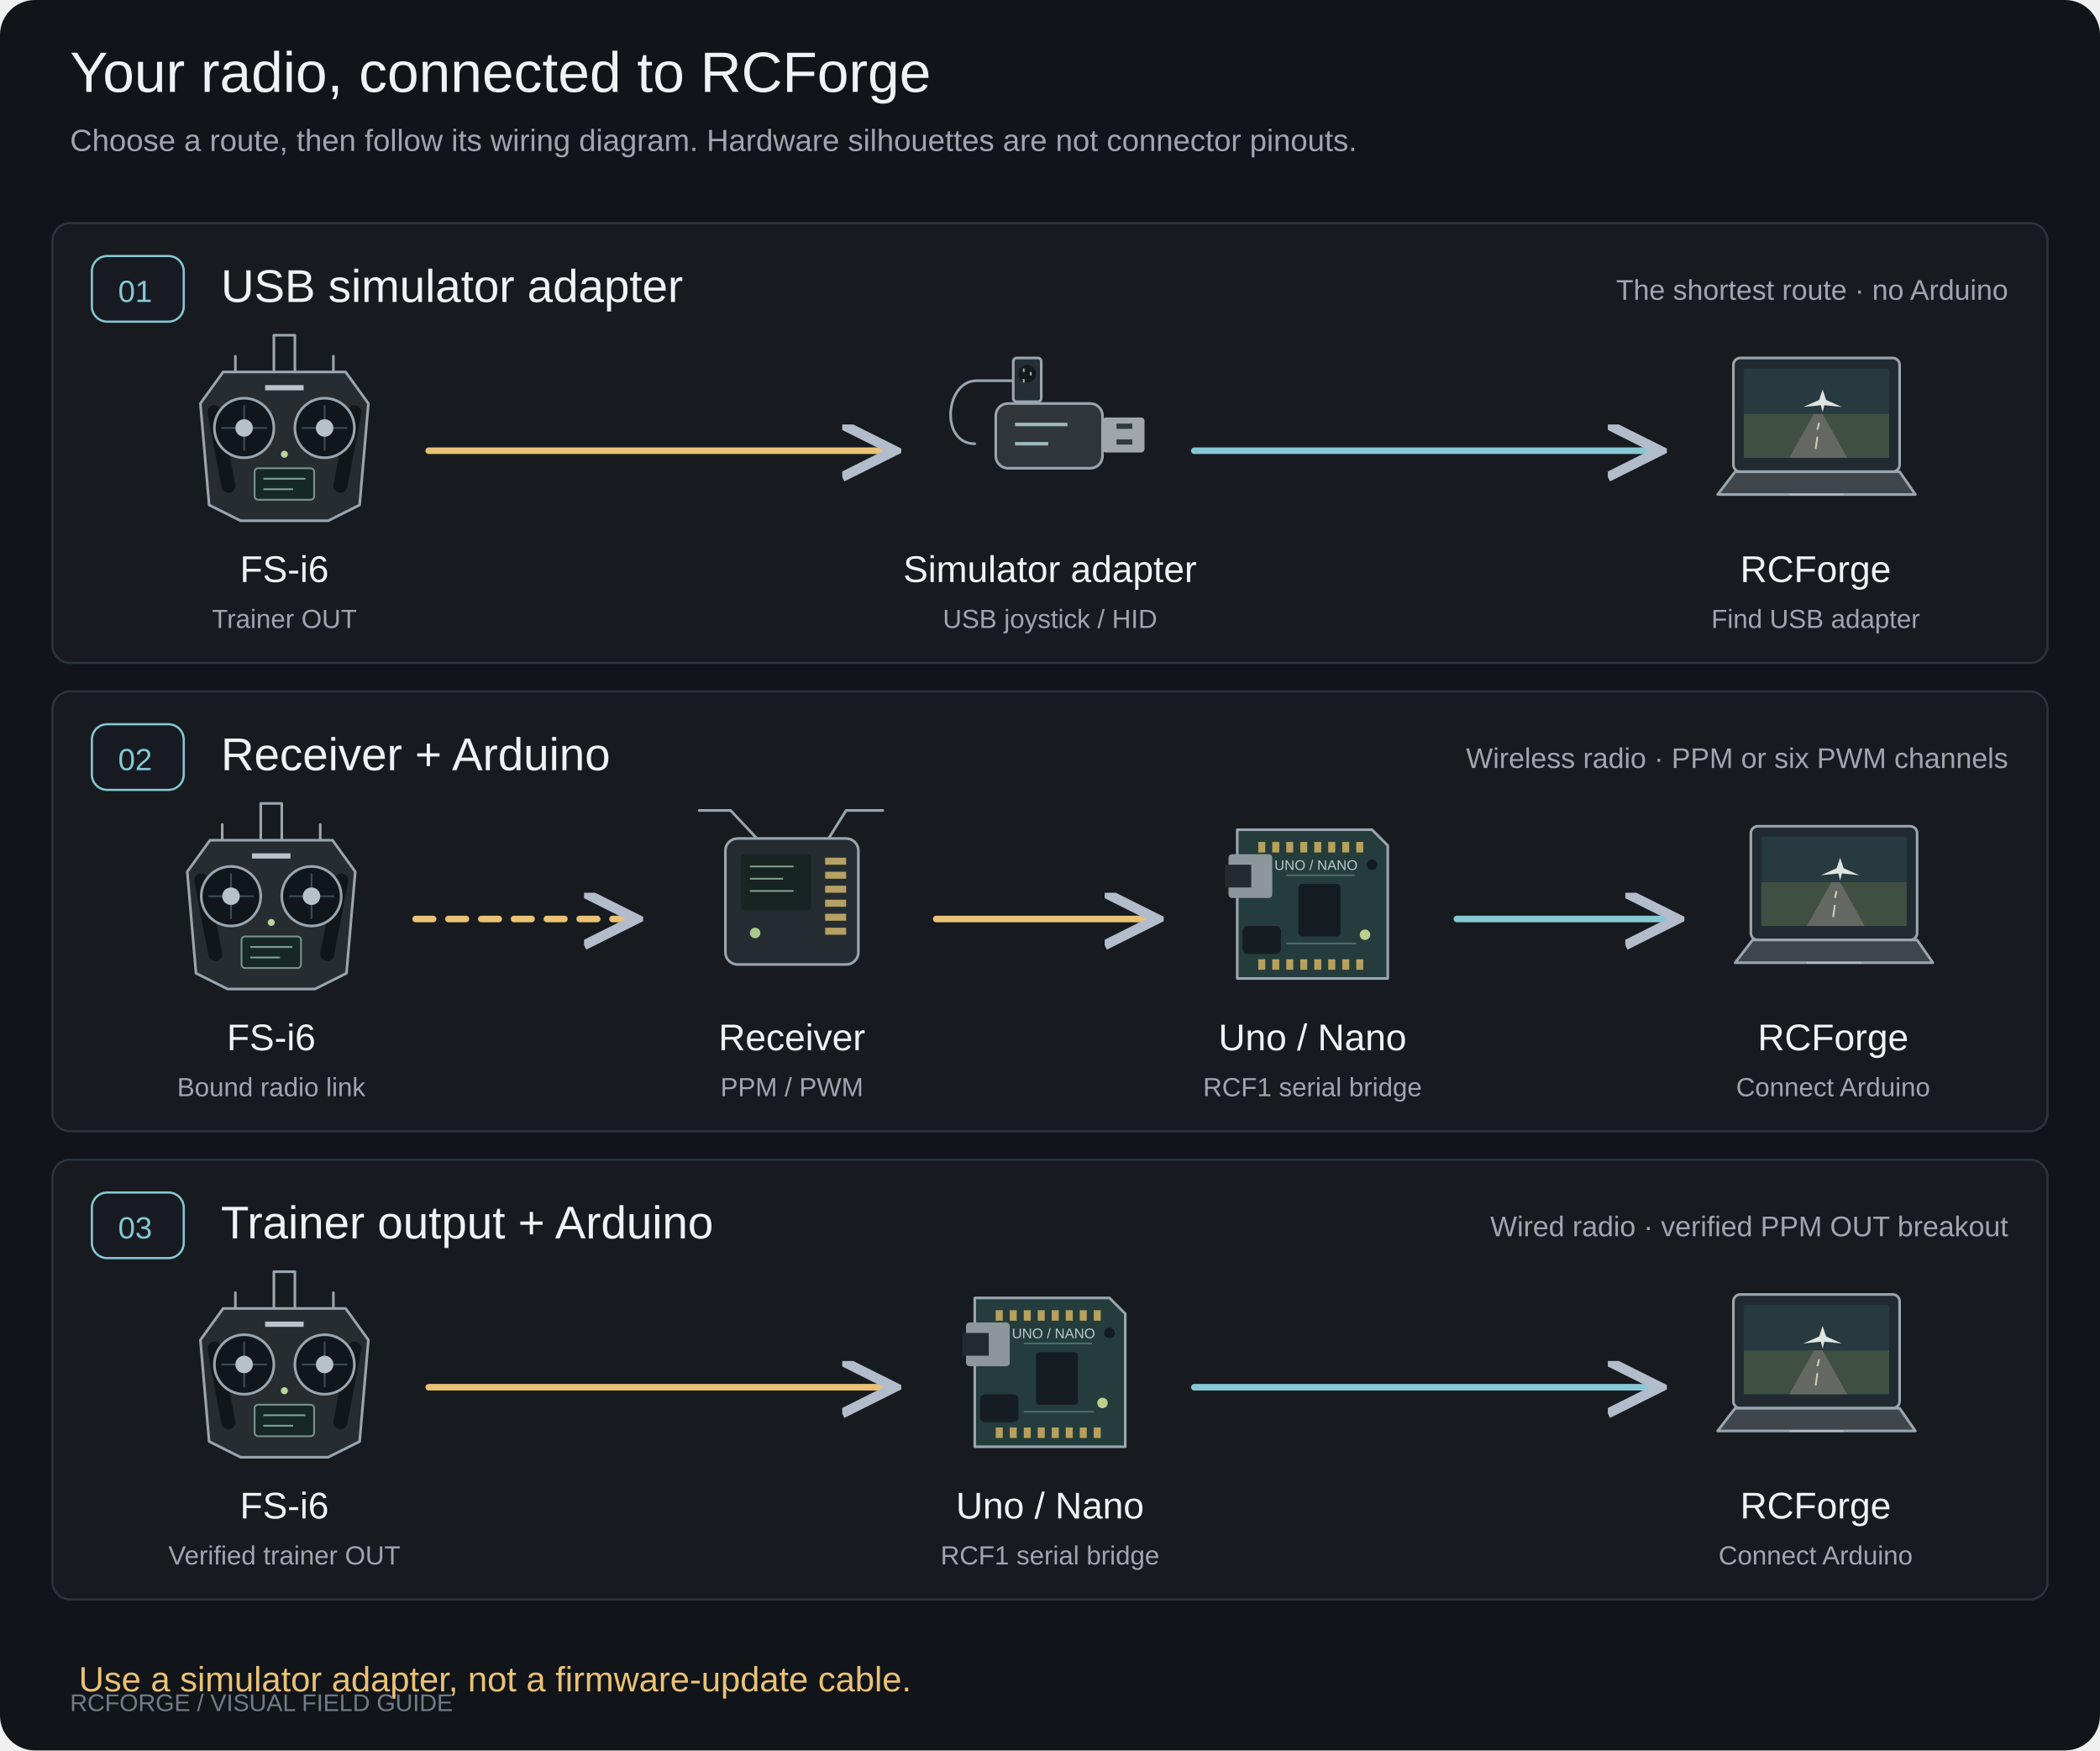
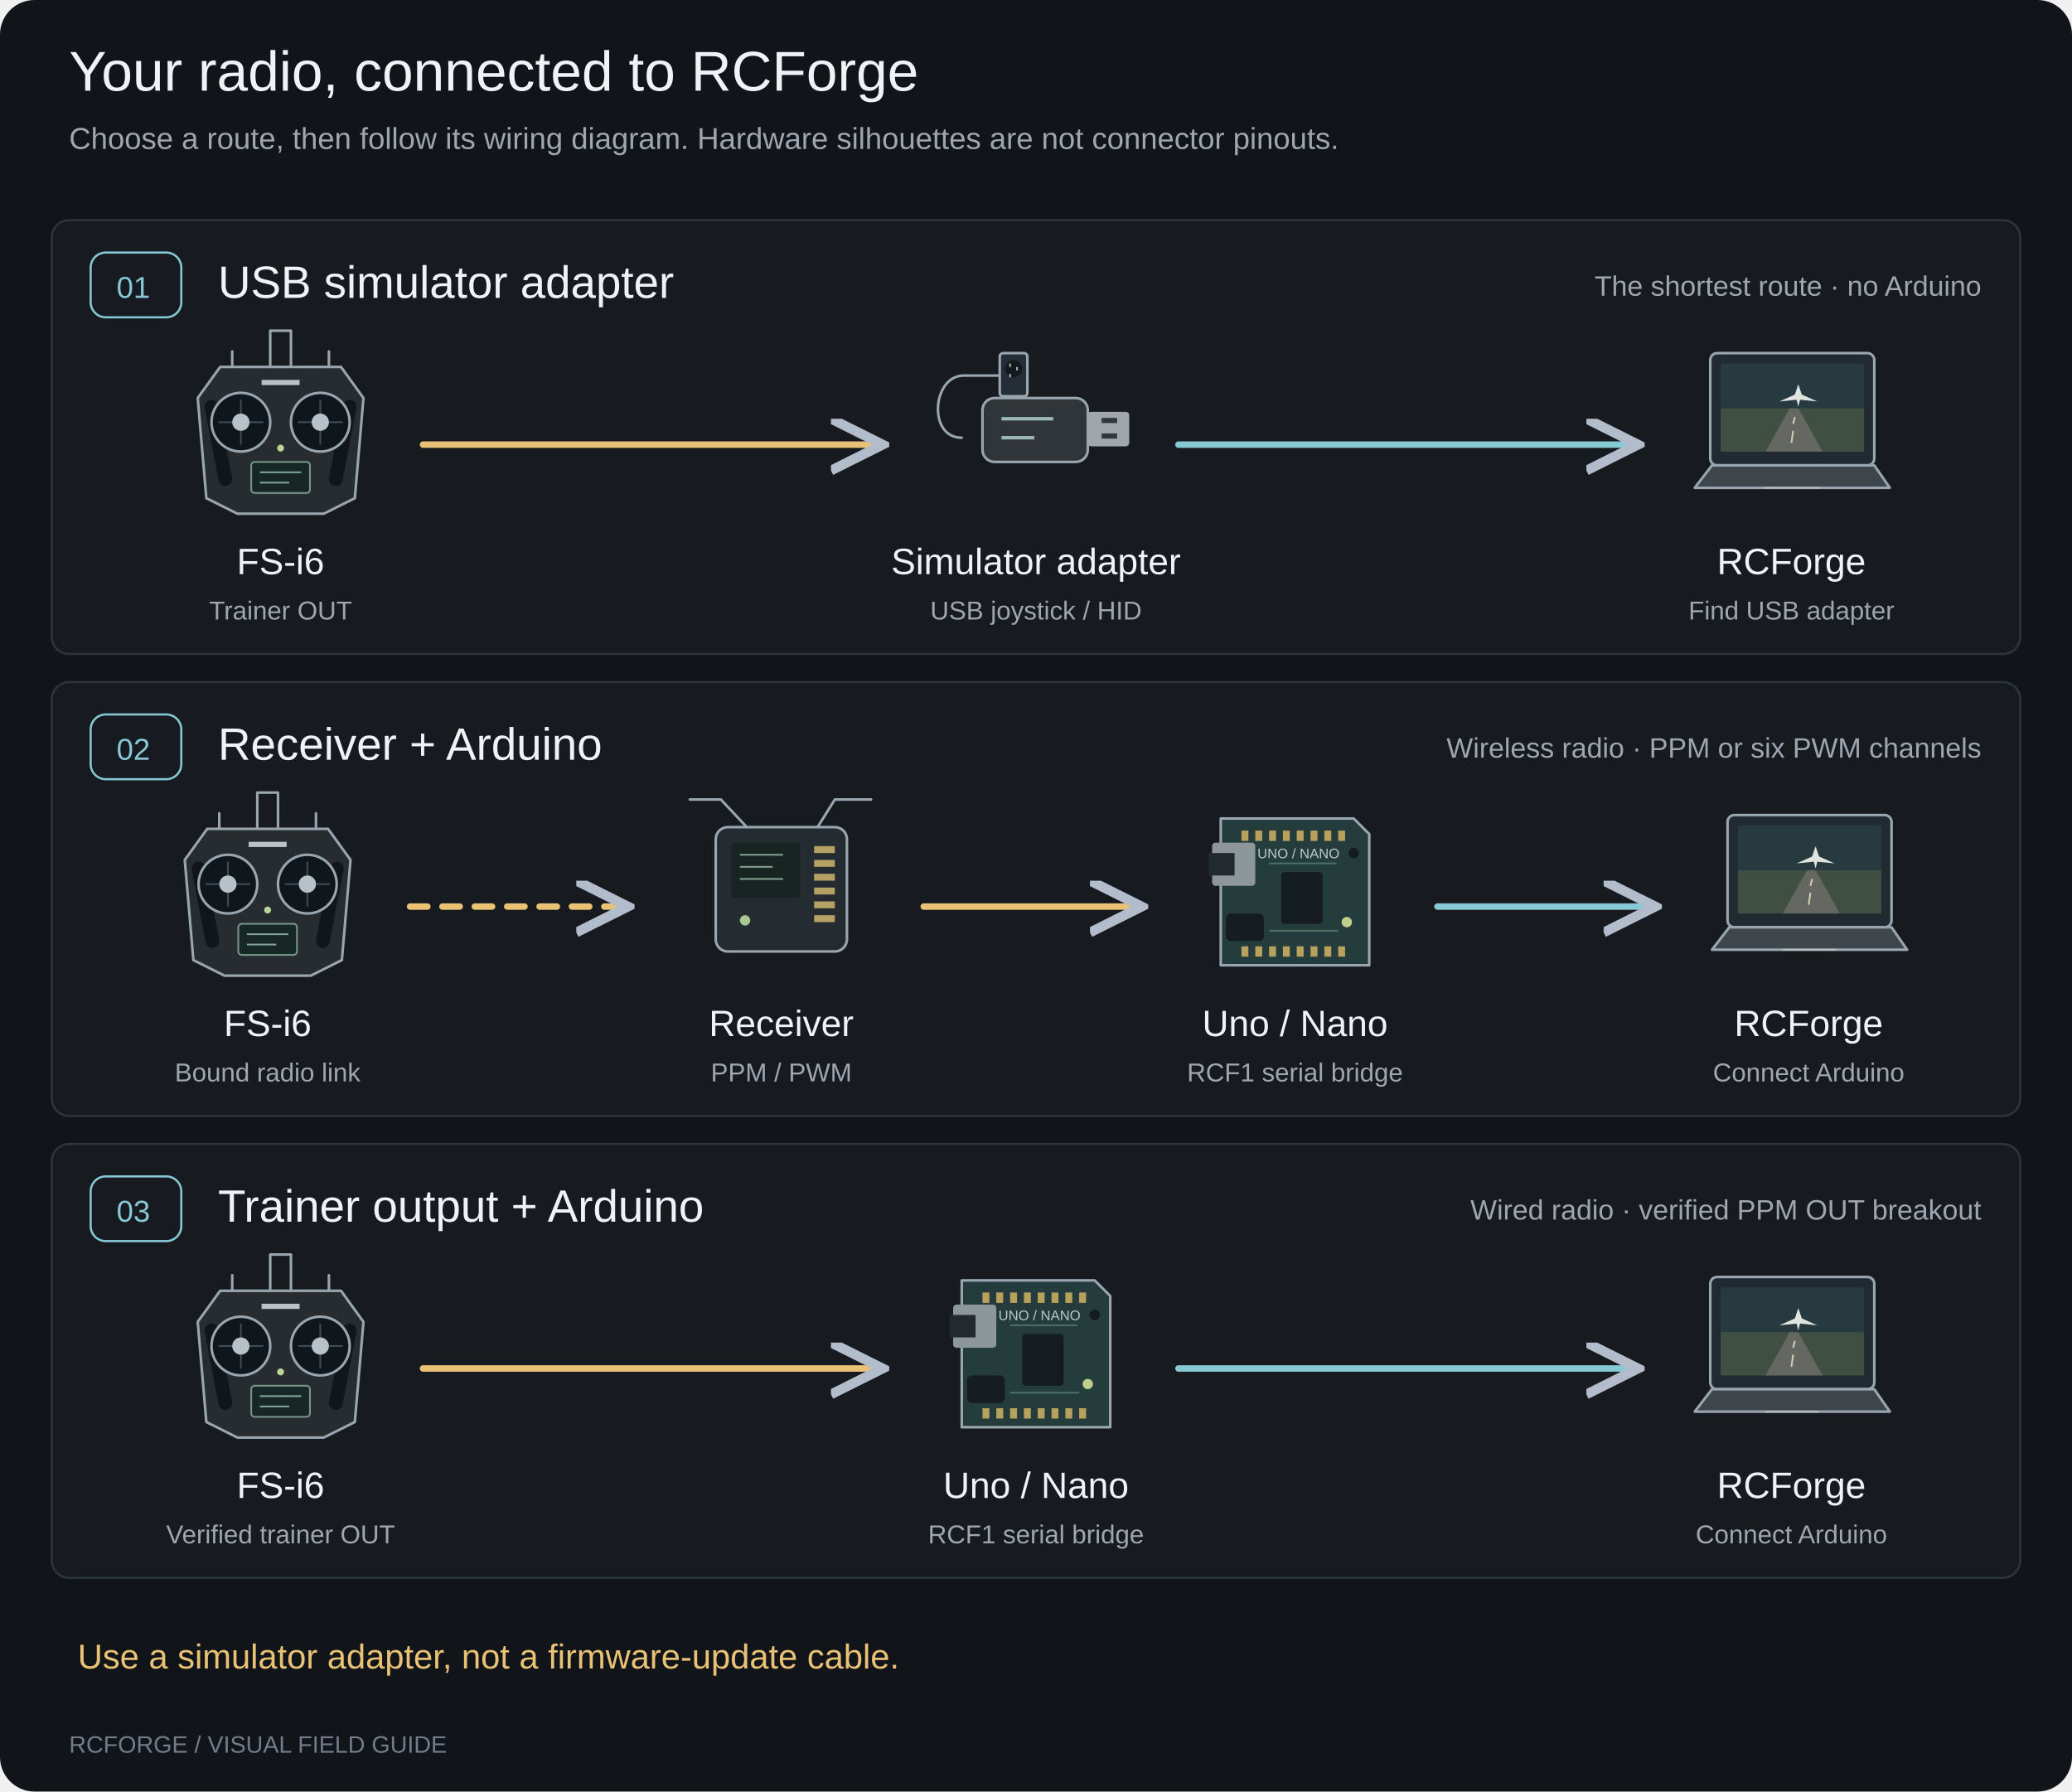
- <svg xmlns="http://www.w3.org/2000/svg" width="960" height="800" viewBox="0 0 960 800" role="img" aria-labelledby="title desc">
+ <svg xmlns="http://www.w3.org/2000/svg" width="960" height="830" viewBox="0 0 960 830" role="img" aria-labelledby="title desc">
  <defs>
    <marker id="arrow" markerWidth="9" markerHeight="9" refX="7" refY="4" orient="auto-start-reverse">
      <path d="M0 0 8 4 0 8" fill="none" stroke="#b2bccb" stroke-width="1.5" />
    </marker>
  </defs>
  <style>text{font-family:Arial,Helvetica,sans-serif}.controller-shell{fill:#30343b;stroke:#9ba0ab;stroke-width:1.2}.controller-well{fill:#11141a;stroke:#555d69;stroke-width:1.2}.controller-thumb{fill:#404754;stroke:#949caa}.thumb-inset{fill:#252b34;stroke:#697181}.controller-grip{fill:#222832;stroke:#48505e}.controller-outline{fill:none;stroke:#adb4bf;stroke-width:3;stroke-linecap:round}.controller-detail,.thumb-center{fill:none;stroke:#929aa8;stroke-width:1}.gimbal-guide{stroke:#69717d;stroke-width:.6}.controller-screen{fill:#141921;stroke:#858c99}.screen-lines{stroke:#82928c;stroke-width:1.5}.device-led{fill:#b5d1a3}.controller-glyph{font-size:9px;fill:#f4f4f6;text-anchor:middle}.controller-channel-label{font-size:7px;fill:#b5bac4;text-anchor:middle}.controller-caption{display:none}.keyboard-body{fill:#101319;stroke:#414956}.keyboard-key rect{fill:#1b2028;stroke:#3b4350}.keyboard-key text{text-anchor:middle}.key-letter{font-size:12px;fill:#7e8795}.key-function{font-size:7.5px;fill:#e4e9f0}.mapped .key-letter{fill:#fff}.mapped.flight rect{fill:#273e49;stroke:#7fa7b9}.mapped.power rect{fill:#4b3e29;stroke:#d1b479}.mapped.session rect{fill:#354336;stroke:#8ab193}.mapped.view rect{fill:#3f364c;stroke:#ac97c6}</style>
-   <rect width="960" height="800" rx="16" fill="#111419" />
+   <rect width="960" height="830" rx="16" fill="#111419" />
  <text x="32" y="42" font-size="26" fill="#f1f2f5" text-anchor="start">Your radio, connected to RCForge</text>
  <text x="32" y="69" font-size="14" fill="#a1a5b0" text-anchor="start">Choose a route, then follow its wiring diagram. Hardware silhouettes are not connector pinouts.</text>
  <rect x="24" y="102" width="912" height="201" rx="8" fill="#171b20" stroke="#2c343c" />
  <rect x="42" y="117" width="42" height="30" rx="7" fill="#171b21" stroke="#87c8d5" />
  <text x="54" y="138" font-size="14" fill="#87c8d5" text-anchor="start">01</text>
  <text x="101" y="138" font-size="21" fill="#f1f2f5" text-anchor="start">USB simulator adapter</text>
  <text x="918" y="137" font-size="13" fill="#a1a5b0" text-anchor="end">The shortest route · no Arduino</text>
  <g transform="translate(82 150) scale(0.8)">
    <path d="M54 24V4h12v20M32 26V16M88 26V16" fill="none" stroke="#9aa6af" stroke-width="1.5" stroke-linecap="round" stroke-linejoin="round" />
    <path d="M25 25h70l13 18-5 58-18 9H35l-18-9-5-58Z" fill="#272c31" stroke="#9aa6af" stroke-width="1.5" stroke-linecap="round" stroke-linejoin="round" />
    <path d="M20 48 28 90M100 48l-8 42" stroke="#11161a" stroke-width="8" stroke-linecap="round" />
    <rect x="43" y="80" width="34" height="18" rx="2" fill="#172725" stroke="#789489" />
    <path d="M48 86h24m-24 6h17" stroke="#7da497" />
    <circle cx="37" cy="57" r="17" fill="#10171c" stroke="#9aa6af" stroke-width="1.5" stroke-linecap="round" stroke-linejoin="round" />
    <path d="M24 57h26m-13-13v26" stroke="#3d4c56" />
    <circle cx="37" cy="57" r="5" fill="#b7c2c8" />
    <circle cx="83" cy="57" r="17" fill="#10171c" stroke="#9aa6af" stroke-width="1.5" stroke-linecap="round" stroke-linejoin="round" />
    <path d="M70 57h26m-13-13v26" stroke="#3d4c56" />
    <circle cx="83" cy="57" r="5" fill="#b7c2c8" />
    <path d="M49 34h22" stroke="#bcc3c8" stroke-width="3" />
    <circle cx="60" cy="72" r="2" fill="#bad49a" />
  </g>
  <text x="130" y="266" font-size="17" fill="#f1f2f5" text-anchor="middle">FS-i6</text>
  <text x="130" y="287" font-size="12" fill="#a1a5b0" text-anchor="middle">Trainer OUT</text>
  <path d="M196 206h210" fill="none" stroke="#eac275" stroke-width="3" stroke-linecap="round" stroke-linejoin="round" marker-end="url(#arrow)" />
  <g transform="translate(432 150) scale(0.8)">
    <path d="M17 66C-3 66 0 30 18 30h21M84 66h24" fill="none" stroke="#9aa6af" stroke-width="1.5" stroke-linecap="round" stroke-linejoin="round" />
    <rect x="29" y="43" width="61" height="37" rx="7" fill="#30353a" stroke="#9aa6af" stroke-width="1.5" stroke-linecap="round" stroke-linejoin="round" />
    <rect x="39" y="17" width="16" height="25" rx="2" fill="#252e36" stroke="#9aa6af" stroke-width="1.5" stroke-linecap="round" stroke-linejoin="round" />
    <circle cx="47" cy="26" r="5" fill="#131a1f" />
    <path d="M45 23v2m4 0v2m-4 2v2" stroke="#afaf9d" />
    <rect x="90" y="51" width="24" height="20" rx="2" fill="#9fa7aa" />
    <path d="M98 56h9m-9 9h9" stroke="#30393d" stroke-width="3" />
    <path d="M40 55h30m-30 11h19" stroke="#9bb8b7" stroke-width="2" />
  </g>
  <text x="480" y="266" font-size="17" fill="#f1f2f5" text-anchor="middle">Simulator adapter</text>
  <text x="480" y="287" font-size="12" fill="#a1a5b0" text-anchor="middle">USB joystick / HID</text>
  <path d="M546 206h210" fill="none" stroke="#87c8d5" stroke-width="3" stroke-linecap="round" stroke-linejoin="round" marker-end="url(#arrow)" />
  <g transform="translate(782 150) scale(0.8)">
    <rect x="13" y="17" width="95" height="65" rx="4" fill="#222a31" stroke="#9aa6af" stroke-width="1.5" stroke-linecap="round" stroke-linejoin="round" />
    <rect x="19" y="23" width="83" height="51" rx="1" fill="#263a40" />
    <path d="M19 49h83v25H19Z" fill="#3f5042" />
    <path d="m45 74 14-25h5l14 25" fill="#656763" />
    <path d="m60 69 1-7m0-4 1-4" stroke="#d2cdb3" />
    <path d="m64 35 2 6 9 4-10-1-1 4-1-4-10 1 9-4Z" fill="#e0e4df" />
    <path d="M14 82 4 95h113l-9-13Z" fill="#3e464b" stroke="#9aa6af" stroke-width="1.5" stroke-linecap="round" stroke-linejoin="round" />
    <path d="M45 95h31" stroke="#b4bec2" />
  </g>
  <text x="830" y="266" font-size="17" fill="#f1f2f5" text-anchor="middle">RCForge</text>
  <text x="830" y="287" font-size="12" fill="#a1a5b0" text-anchor="middle">Find USB adapter</text>
  <rect x="24" y="316" width="912" height="201" rx="8" fill="#171b20" stroke="#2c343c" />
  <rect x="42" y="331" width="42" height="30" rx="7" fill="#171b21" stroke="#87c8d5" />
  <text x="54" y="352" font-size="14" fill="#87c8d5" text-anchor="start">02</text>
  <text x="101" y="352" font-size="21" fill="#f1f2f5" text-anchor="start">Receiver + Arduino</text>
  <text x="918" y="351" font-size="13" fill="#a1a5b0" text-anchor="end">Wireless radio · PPM or six PWM channels</text>
  <g transform="translate(76 364) scale(0.8)">
    <path d="M54 24V4h12v20M32 26V16M88 26V16" fill="none" stroke="#9aa6af" stroke-width="1.5" stroke-linecap="round" stroke-linejoin="round" />
    <path d="M25 25h70l13 18-5 58-18 9H35l-18-9-5-58Z" fill="#272c31" stroke="#9aa6af" stroke-width="1.5" stroke-linecap="round" stroke-linejoin="round" />
    <path d="M20 48 28 90M100 48l-8 42" stroke="#11161a" stroke-width="8" stroke-linecap="round" />
    <rect x="43" y="80" width="34" height="18" rx="2" fill="#172725" stroke="#789489" />
    <path d="M48 86h24m-24 6h17" stroke="#7da497" />
    <circle cx="37" cy="57" r="17" fill="#10171c" stroke="#9aa6af" stroke-width="1.5" stroke-linecap="round" stroke-linejoin="round" />
    <path d="M24 57h26m-13-13v26" stroke="#3d4c56" />
    <circle cx="37" cy="57" r="5" fill="#b7c2c8" />
    <circle cx="83" cy="57" r="17" fill="#10171c" stroke="#9aa6af" stroke-width="1.5" stroke-linecap="round" stroke-linejoin="round" />
    <path d="M70 57h26m-13-13v26" stroke="#3d4c56" />
    <circle cx="83" cy="57" r="5" fill="#b7c2c8" />
    <path d="M49 34h22" stroke="#bcc3c8" stroke-width="3" />
    <circle cx="60" cy="72" r="2" fill="#bad49a" />
  </g>
  <text x="124" y="480" font-size="17" fill="#f1f2f5" text-anchor="middle">FS-i6</text>
  <text x="124" y="501" font-size="12" fill="#a1a5b0" text-anchor="middle">Bound radio link</text>
  <path d="M190 420h98" fill="none" stroke="#eac275" stroke-width="3" stroke-linecap="round" stroke-linejoin="round" marker-end="url(#arrow)" stroke-dasharray="8 7" />
  <g transform="translate(314 364) scale(0.8)">
    <path d="M40 24 25 8 7 8m74 16L91 8h21" fill="none" stroke="#9aa6af" stroke-width="1.5" stroke-linecap="round" stroke-linejoin="round" />
    <rect x="22" y="24" width="76" height="72" rx="7" fill="#252c31" stroke="#9aa6af" stroke-width="1.5" stroke-linecap="round" stroke-linejoin="round" />
    <rect x="31" y="33" width="40" height="32" rx="2" fill="#182421" />
    <path d="M36 40h25m-25 7h19m-19 7h25" stroke="#829e8e" />
    <circle cx="39" cy="78" r="3" fill="#a9c991" />
    <rect x="79" y="35" width="12" height="4" fill="#b6a164" />
    <rect x="79" y="43" width="12" height="4" fill="#b6a164" />
    <rect x="79" y="51" width="12" height="4" fill="#b6a164" />
    <rect x="79" y="59" width="12" height="4" fill="#b6a164" />
    <rect x="79" y="67" width="12" height="4" fill="#b6a164" />
    <rect x="79" y="75" width="12" height="4" fill="#b6a164" />
  </g>
  <text x="362" y="480" font-size="17" fill="#f1f2f5" text-anchor="middle">Receiver</text>
  <text x="362" y="501" font-size="12" fill="#a1a5b0" text-anchor="middle">PPM / PWM</text>
  <path d="M428 420h98" fill="none" stroke="#eac275" stroke-width="3" stroke-linecap="round" stroke-linejoin="round" marker-end="url(#arrow)" />
  <g transform="translate(552 364) scale(0.8)">
    <path d="M17 19h77l9 9v76H17Z" fill="#243c3c" stroke="#9aa6af" stroke-width="1.5" stroke-linecap="round" stroke-linejoin="round" />
    <rect x="12" y="33" width="25" height="25" rx="2" fill="#8c969b" />
    <rect x="10" y="39" width="15" height="13" fill="#222a30" />
    <rect x="20" y="74" width="22" height="16" rx="3" fill="#161d21" />
    <rect x="52" y="50" width="24" height="30" rx="2" fill="#151c20" />
    <rect x="29" y="26" width="4" height="6" fill="#b8a15c" />
    <rect x="29" y="93" width="4" height="6" fill="#b8a15c" />
    <rect x="37" y="26" width="4" height="6" fill="#b8a15c" />
    <rect x="37" y="93" width="4" height="6" fill="#b8a15c" />
    <rect x="45" y="26" width="4" height="6" fill="#b8a15c" />
    <rect x="45" y="93" width="4" height="6" fill="#b8a15c" />
    <rect x="53" y="26" width="4" height="6" fill="#b8a15c" />
    <rect x="53" y="93" width="4" height="6" fill="#b8a15c" />
    <rect x="61" y="26" width="4" height="6" fill="#b8a15c" />
    <rect x="61" y="93" width="4" height="6" fill="#b8a15c" />
    <rect x="69" y="26" width="4" height="6" fill="#b8a15c" />
    <rect x="69" y="93" width="4" height="6" fill="#b8a15c" />
    <rect x="77" y="26" width="4" height="6" fill="#b8a15c" />
    <rect x="77" y="93" width="4" height="6" fill="#b8a15c" />
    <rect x="85" y="26" width="4" height="6" fill="#b8a15c" />
    <rect x="85" y="93" width="4" height="6" fill="#b8a15c" />
    <circle cx="90" cy="79" r="3" fill="#bdcf8a" />
    <path d="M45 45h39M45 84h40" stroke="#477063" />
    <circle cx="94" cy="39" r="3" fill="#121b20" />
    <text x="62" y="42" fill="#baccc8" text-anchor="middle" font-size="8">UNO / NANO</text>
  </g>
  <text x="600" y="480" font-size="17" fill="#f1f2f5" text-anchor="middle">Uno / Nano</text>
  <text x="600" y="501" font-size="12" fill="#a1a5b0" text-anchor="middle">RCF1 serial bridge</text>
  <path d="M666 420h98" fill="none" stroke="#87c8d5" stroke-width="3" stroke-linecap="round" stroke-linejoin="round" marker-end="url(#arrow)" />
  <g transform="translate(790 364) scale(0.8)">
    <rect x="13" y="17" width="95" height="65" rx="4" fill="#222a31" stroke="#9aa6af" stroke-width="1.5" stroke-linecap="round" stroke-linejoin="round" />
    <rect x="19" y="23" width="83" height="51" rx="1" fill="#263a40" />
    <path d="M19 49h83v25H19Z" fill="#3f5042" />
    <path d="m45 74 14-25h5l14 25" fill="#656763" />
    <path d="m60 69 1-7m0-4 1-4" stroke="#d2cdb3" />
    <path d="m64 35 2 6 9 4-10-1-1 4-1-4-10 1 9-4Z" fill="#e0e4df" />
    <path d="M14 82 4 95h113l-9-13Z" fill="#3e464b" stroke="#9aa6af" stroke-width="1.5" stroke-linecap="round" stroke-linejoin="round" />
    <path d="M45 95h31" stroke="#b4bec2" />
  </g>
  <text x="838" y="480" font-size="17" fill="#f1f2f5" text-anchor="middle">RCForge</text>
  <text x="838" y="501" font-size="12" fill="#a1a5b0" text-anchor="middle">Connect Arduino</text>
  <rect x="24" y="530" width="912" height="201" rx="8" fill="#171b20" stroke="#2c343c" />
  <rect x="42" y="545" width="42" height="30" rx="7" fill="#171b21" stroke="#87c8d5" />
  <text x="54" y="566" font-size="14" fill="#87c8d5" text-anchor="start">03</text>
  <text x="101" y="566" font-size="21" fill="#f1f2f5" text-anchor="start">Trainer output + Arduino</text>
  <text x="918" y="565" font-size="13" fill="#a1a5b0" text-anchor="end">Wired radio · verified PPM OUT breakout</text>
  <g transform="translate(82 578) scale(0.8)">
    <path d="M54 24V4h12v20M32 26V16M88 26V16" fill="none" stroke="#9aa6af" stroke-width="1.5" stroke-linecap="round" stroke-linejoin="round" />
    <path d="M25 25h70l13 18-5 58-18 9H35l-18-9-5-58Z" fill="#272c31" stroke="#9aa6af" stroke-width="1.5" stroke-linecap="round" stroke-linejoin="round" />
    <path d="M20 48 28 90M100 48l-8 42" stroke="#11161a" stroke-width="8" stroke-linecap="round" />
    <rect x="43" y="80" width="34" height="18" rx="2" fill="#172725" stroke="#789489" />
    <path d="M48 86h24m-24 6h17" stroke="#7da497" />
    <circle cx="37" cy="57" r="17" fill="#10171c" stroke="#9aa6af" stroke-width="1.5" stroke-linecap="round" stroke-linejoin="round" />
    <path d="M24 57h26m-13-13v26" stroke="#3d4c56" />
    <circle cx="37" cy="57" r="5" fill="#b7c2c8" />
    <circle cx="83" cy="57" r="17" fill="#10171c" stroke="#9aa6af" stroke-width="1.5" stroke-linecap="round" stroke-linejoin="round" />
    <path d="M70 57h26m-13-13v26" stroke="#3d4c56" />
    <circle cx="83" cy="57" r="5" fill="#b7c2c8" />
    <path d="M49 34h22" stroke="#bcc3c8" stroke-width="3" />
    <circle cx="60" cy="72" r="2" fill="#bad49a" />
  </g>
  <text x="130" y="694" font-size="17" fill="#f1f2f5" text-anchor="middle">FS-i6</text>
  <text x="130" y="715" font-size="12" fill="#a1a5b0" text-anchor="middle">Verified trainer OUT</text>
  <path d="M196 634h210" fill="none" stroke="#eac275" stroke-width="3" stroke-linecap="round" stroke-linejoin="round" marker-end="url(#arrow)" />
  <g transform="translate(432 578) scale(0.8)">
    <path d="M17 19h77l9 9v76H17Z" fill="#243c3c" stroke="#9aa6af" stroke-width="1.5" stroke-linecap="round" stroke-linejoin="round" />
    <rect x="12" y="33" width="25" height="25" rx="2" fill="#8c969b" />
    <rect x="10" y="39" width="15" height="13" fill="#222a30" />
    <rect x="20" y="74" width="22" height="16" rx="3" fill="#161d21" />
    <rect x="52" y="50" width="24" height="30" rx="2" fill="#151c20" />
    <rect x="29" y="26" width="4" height="6" fill="#b8a15c" />
    <rect x="29" y="93" width="4" height="6" fill="#b8a15c" />
    <rect x="37" y="26" width="4" height="6" fill="#b8a15c" />
    <rect x="37" y="93" width="4" height="6" fill="#b8a15c" />
    <rect x="45" y="26" width="4" height="6" fill="#b8a15c" />
    <rect x="45" y="93" width="4" height="6" fill="#b8a15c" />
    <rect x="53" y="26" width="4" height="6" fill="#b8a15c" />
    <rect x="53" y="93" width="4" height="6" fill="#b8a15c" />
    <rect x="61" y="26" width="4" height="6" fill="#b8a15c" />
    <rect x="61" y="93" width="4" height="6" fill="#b8a15c" />
    <rect x="69" y="26" width="4" height="6" fill="#b8a15c" />
    <rect x="69" y="93" width="4" height="6" fill="#b8a15c" />
    <rect x="77" y="26" width="4" height="6" fill="#b8a15c" />
    <rect x="77" y="93" width="4" height="6" fill="#b8a15c" />
    <rect x="85" y="26" width="4" height="6" fill="#b8a15c" />
    <rect x="85" y="93" width="4" height="6" fill="#b8a15c" />
    <circle cx="90" cy="79" r="3" fill="#bdcf8a" />
    <path d="M45 45h39M45 84h40" stroke="#477063" />
    <circle cx="94" cy="39" r="3" fill="#121b20" />
    <text x="62" y="42" fill="#baccc8" text-anchor="middle" font-size="8">UNO / NANO</text>
  </g>
  <text x="480" y="694" font-size="17" fill="#f1f2f5" text-anchor="middle">Uno / Nano</text>
  <text x="480" y="715" font-size="12" fill="#a1a5b0" text-anchor="middle">RCF1 serial bridge</text>
  <path d="M546 634h210" fill="none" stroke="#87c8d5" stroke-width="3" stroke-linecap="round" stroke-linejoin="round" marker-end="url(#arrow)" />
  <g transform="translate(782 578) scale(0.8)">
    <rect x="13" y="17" width="95" height="65" rx="4" fill="#222a31" stroke="#9aa6af" stroke-width="1.5" stroke-linecap="round" stroke-linejoin="round" />
    <rect x="19" y="23" width="83" height="51" rx="1" fill="#263a40" />
    <path d="M19 49h83v25H19Z" fill="#3f5042" />
    <path d="m45 74 14-25h5l14 25" fill="#656763" />
    <path d="m60 69 1-7m0-4 1-4" stroke="#d2cdb3" />
    <path d="m64 35 2 6 9 4-10-1-1 4-1-4-10 1 9-4Z" fill="#e0e4df" />
    <path d="M14 82 4 95h113l-9-13Z" fill="#3e464b" stroke="#9aa6af" stroke-width="1.5" stroke-linecap="round" stroke-linejoin="round" />
    <path d="M45 95h31" stroke="#b4bec2" />
  </g>
  <text x="830" y="694" font-size="17" fill="#f1f2f5" text-anchor="middle">RCForge</text>
  <text x="830" y="715" font-size="12" fill="#a1a5b0" text-anchor="middle">Connect Arduino</text>
  <text x="36" y="773" font-size="16" fill="#eac275" text-anchor="start">Use a simulator adapter, not a firmware-update cable.</text>
-   <text x="32" y="782" font-size="11" fill="#737c89" text-anchor="start">RCFORGE  /  VISUAL FIELD GUIDE</text>
+   <text x="32" y="812" font-size="11" fill="#737c89" text-anchor="start">RCFORGE  /  VISUAL FIELD GUIDE</text>
</svg>
